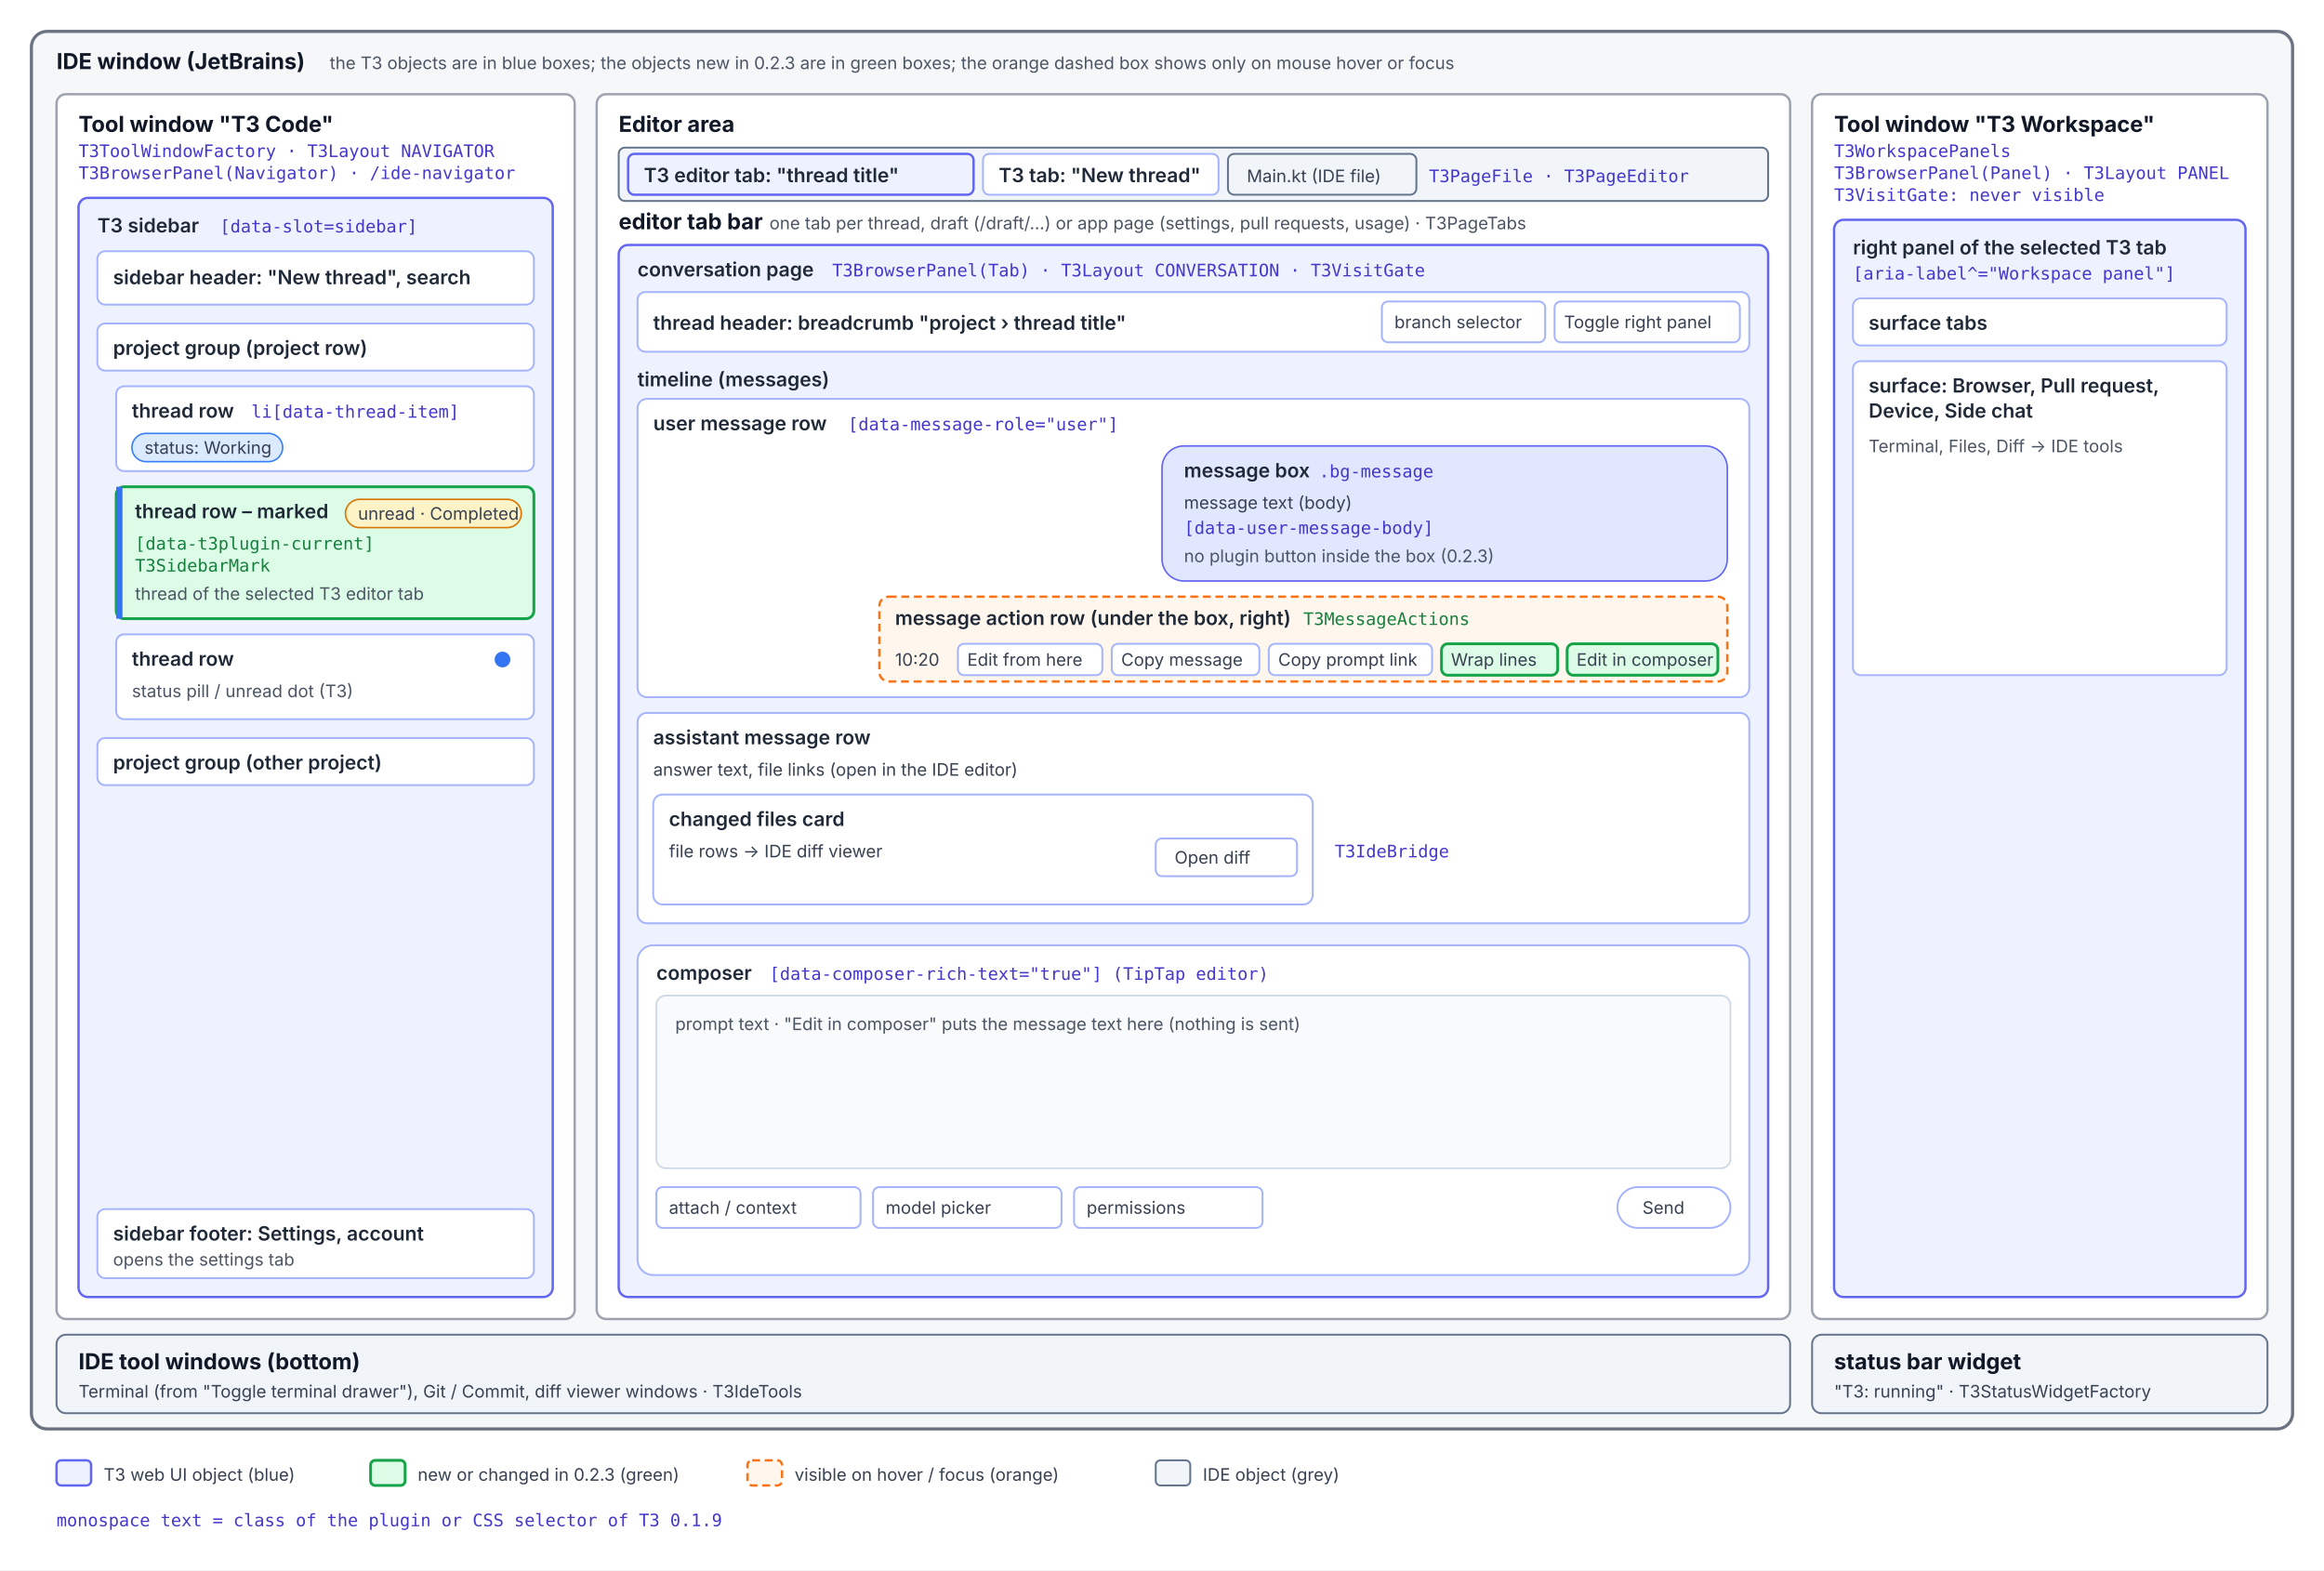
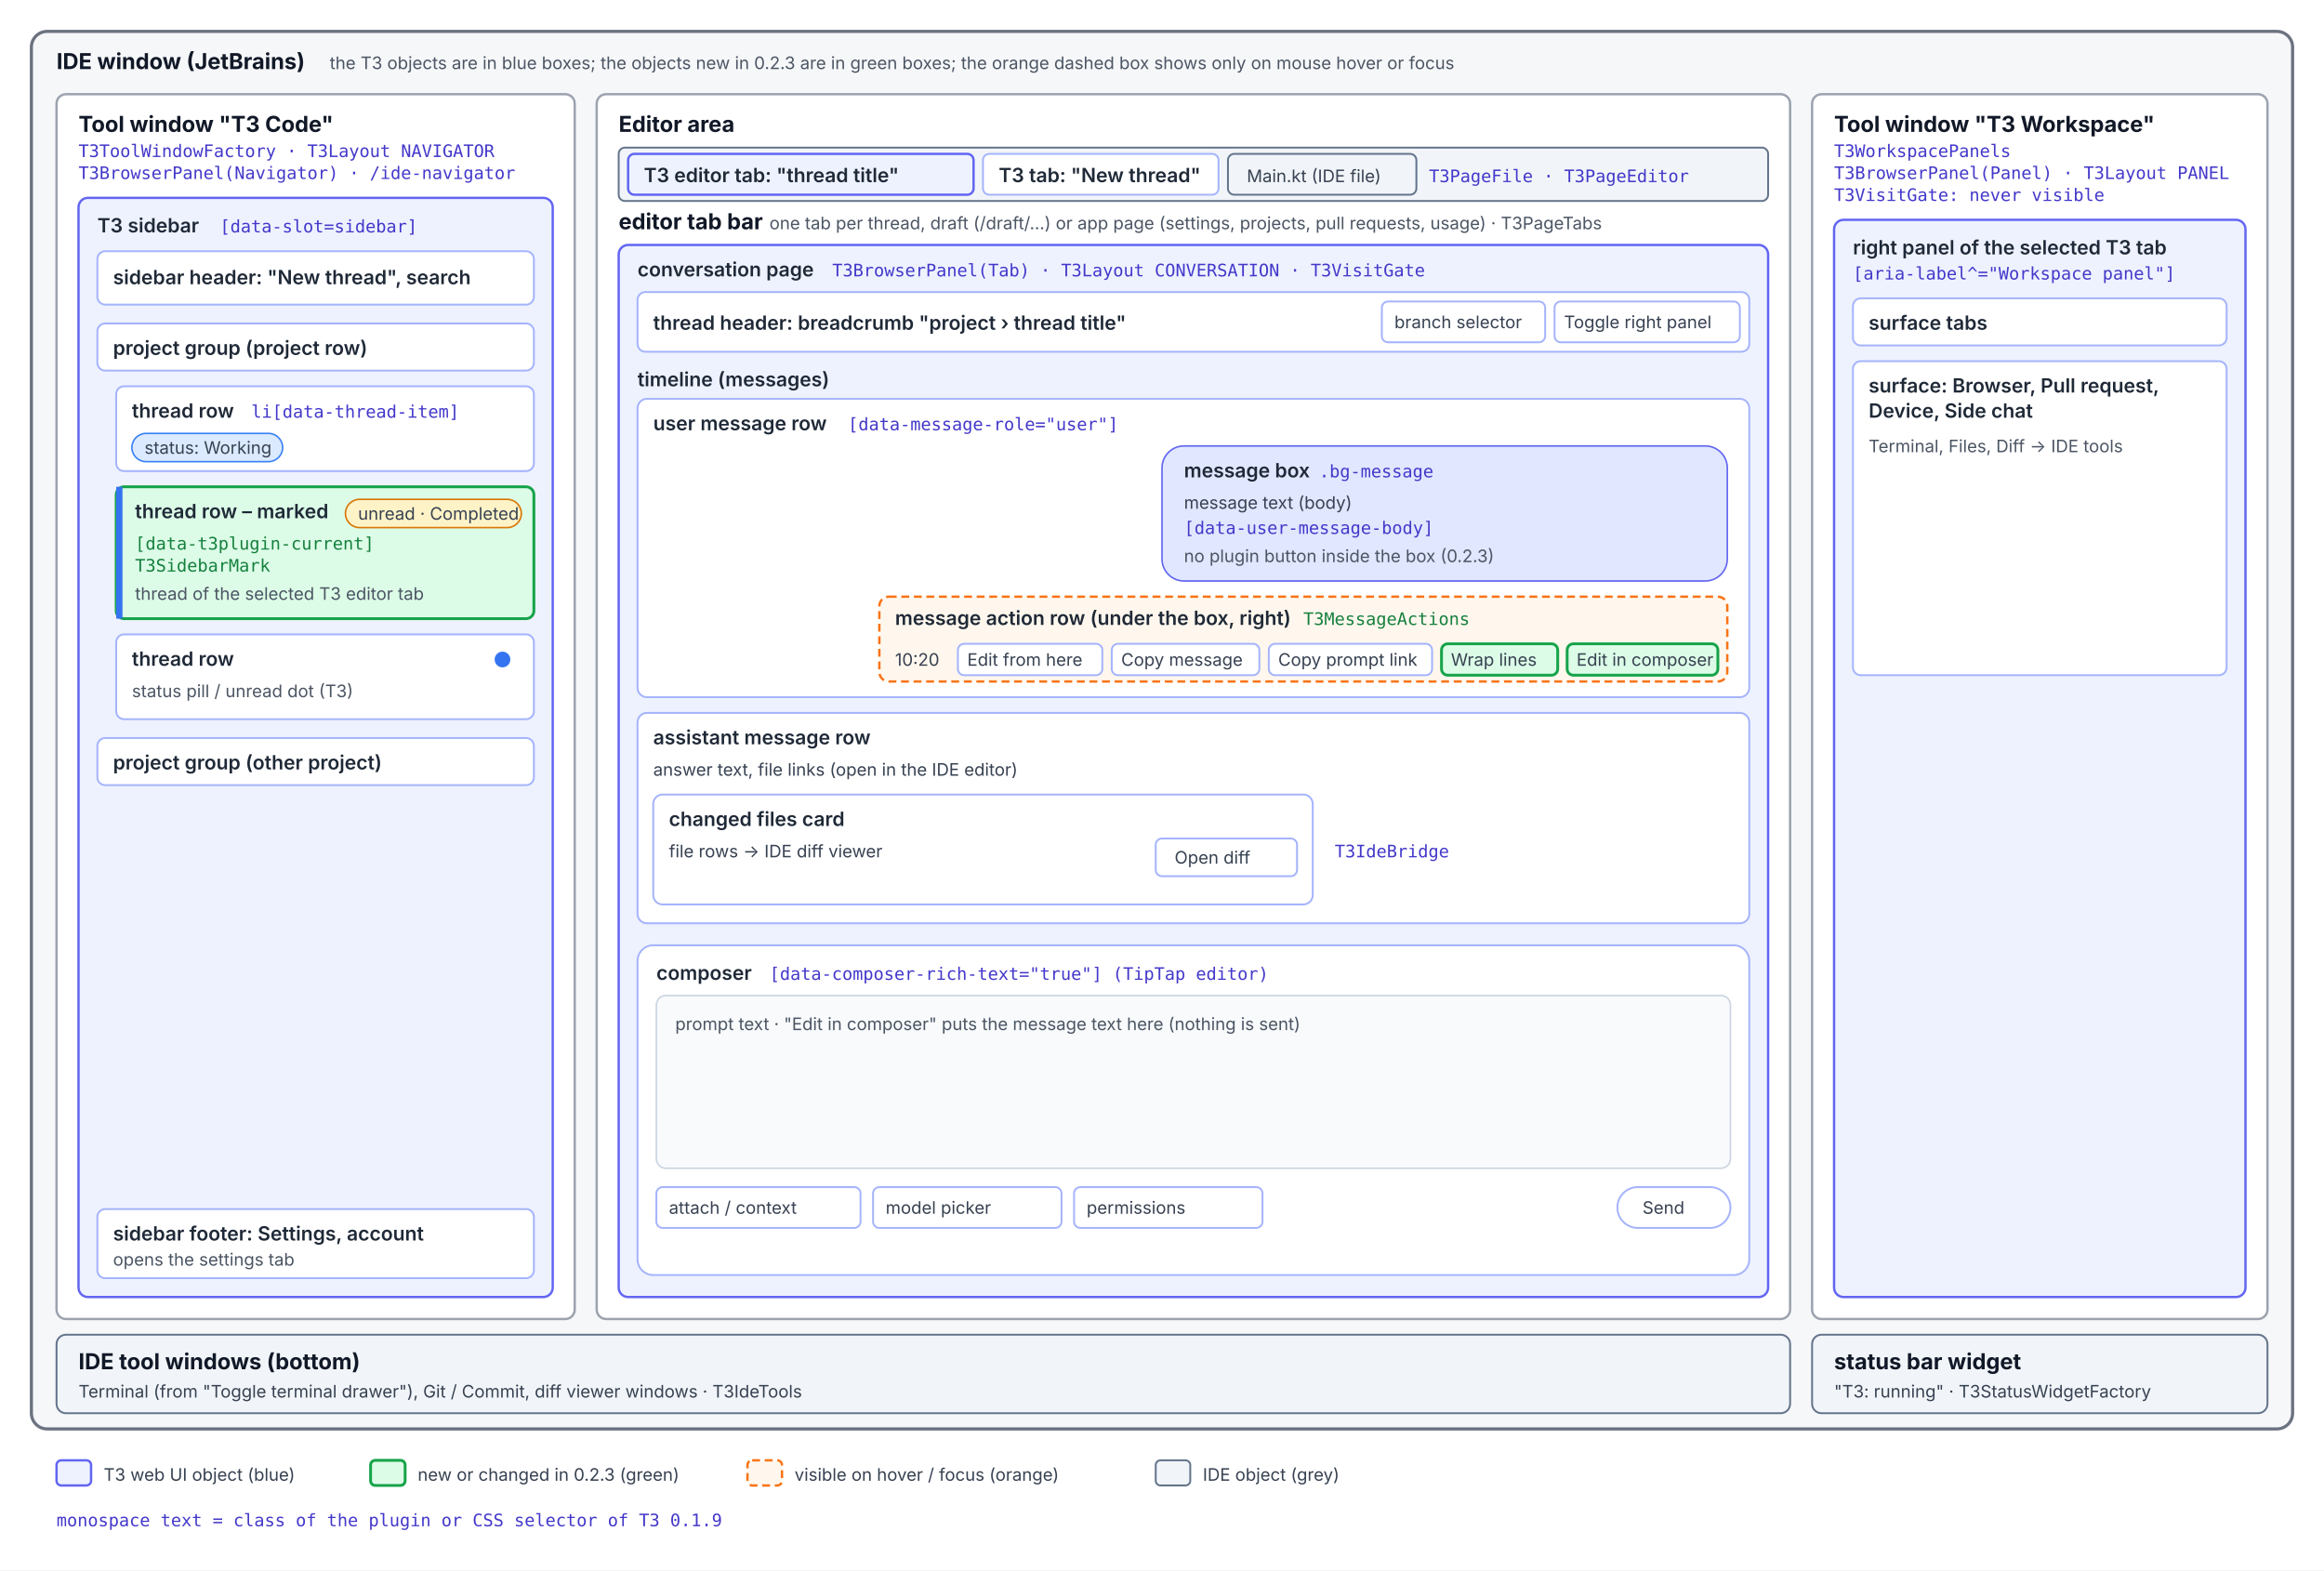
<svg xmlns="http://www.w3.org/2000/svg" width="1480" height="1000" viewBox="0 0 1480 1000" font-family="Inter, 'Segoe UI', Helvetica, Arial, sans-serif">
  <style>
    .frame{fill:#f6f7f9;stroke:#6b7280;stroke-width:2}
    .area{fill:#ffffff;stroke:#9ca3af;stroke-width:1.5}
    .t3{fill:#eef2ff;stroke:#6366f1;stroke-width:1.5}
    .obj{fill:#ffffff;stroke:#a5b4fc;stroke-width:1.2}
    .new{fill:#dcfce7;stroke:#16a34a;stroke-width:1.8}
    .hover{fill:#fff7ed;stroke:#f97316;stroke-width:1.5;stroke-dasharray:5 3}
    .ide{fill:#f1f5f9;stroke:#64748b;stroke-width:1.2}
    .name{font-size:14px;font-weight:700;fill:#111827}
    .label{font-size:12.5px;font-weight:600;fill:#1f2937}
    .code{font-family:'JetBrains Mono',Consolas,monospace;font-size:11px;fill:#4338ca}
    .codeg{font-family:'JetBrains Mono',Consolas,monospace;font-size:11px;fill:#15803d}
    .note{font-size:11px;fill:#4b5563}
    .small{font-size:11px;fill:#374151}
  </style>
  <rect width="1480" height="1000" fill="#ffffff" />
  <rect class="frame" x="20" y="20" width="1440" height="890" rx="10" />
  <text class="name" x="36" y="44">IDE window (JetBrains)</text>
  <text class="note" x="210" y="44">the T3 objects are in blue boxes; the objects new in 0.2.3 are in green boxes; the orange dashed box shows only on mouse hover or focus</text>
  <rect class="area" x="36" y="60" width="330" height="780" rx="6" />
  <text class="name" x="50" y="84">Tool window "T3 Code"</text>
  <text class="code" x="50" y="100">T3ToolWindowFactory · T3Layout NAVIGATOR</text>
  <text class="code" x="50" y="114">T3BrowserPanel(Navigator) · /ide-navigator</text>
  <rect class="t3" x="50" y="126" width="302" height="700" rx="6" />
  <text class="label" x="62" y="148">T3 sidebar</text>
  <text class="code" x="140" y="148">[data-slot=sidebar]</text>
  <rect class="obj" x="62" y="160" width="278" height="34" rx="5" />
  <text class="label" x="72" y="181">sidebar header: "New thread", search</text>
  <rect class="obj" x="62" y="206" width="278" height="30" rx="5" />
  <text class="label" x="72" y="226">project group (project row)</text>
  <rect class="obj" x="74" y="246" width="266" height="54" rx="5" />
  <text class="label" x="84" y="266">thread row</text>
  <text class="code" x="160" y="266">li[data-thread-item]</text>
  <rect x="84" y="276" width="96" height="18" rx="9" fill="#dbeafe" stroke="#3b82f6" />
  <text class="small" x="92" y="289">status: Working</text>
  <rect class="new" x="74" y="310" width="266" height="84" rx="5" />
  <rect x="74" y="310" width="4" height="84" fill="#3574f0" />
  <text class="label" x="86" y="330">thread row – marked</text>
  <rect x="220" y="318" width="112" height="18" rx="9" fill="#fef3c7" stroke="#d97706" />
  <text class="small" x="228" y="331">unread · Completed</text>
  <text class="codeg" x="86" y="350">[data-t3plugin-current]</text>
  <text class="codeg" x="86" y="364">T3SidebarMark</text>
  <text class="note" x="86" y="382">thread of the selected T3 editor tab</text>
  <rect class="obj" x="74" y="404" width="266" height="54" rx="5" />
  <text class="label" x="84" y="424">thread row</text>
  <circle cx="320" cy="420" r="5" fill="#3574f0" />
  <text class="note" x="84" y="444">status pill / unread dot (T3)</text>
  <rect class="obj" x="62" y="470" width="278" height="30" rx="5" />
  <text class="label" x="72" y="490">project group (other project)</text>
  <rect class="obj" x="62" y="770" width="278" height="44" rx="5" />
  <text class="label" x="72" y="790">sidebar footer: Settings, account</text>
  <text class="note" x="72" y="806">opens the settings tab</text>
  <rect class="area" x="380" y="60" width="760" height="780" rx="6" />
  <text class="name" x="394" y="84">Editor area</text>
  <rect class="ide" x="394" y="94" width="732" height="34" rx="4" />
  <rect class="t3" x="400" y="98" width="220" height="26" rx="4" />
  <text class="label" x="410" y="116">T3 editor tab: "thread title"</text>
  <rect class="obj" x="626" y="98" width="150" height="26" rx="4" />
  <text class="label" x="636" y="116">T3 tab: "New thread"</text>
  <rect class="ide" x="782" y="98" width="120" height="26" rx="4" />
  <text class="small" x="794" y="116">Main.kt (IDE file)</text>
  <text class="code" x="910" y="116">T3PageFile · T3PageEditor</text>
  <text class="name" x="394" y="146">editor tab bar</text>
-   <text class="note" x="490" y="146">one tab per thread, draft (/draft/…) or app page (settings, pull requests, usage) · T3PageTabs</text>
+   <text class="note" x="490" y="146">one tab per thread, draft (/draft/…) or app page (settings, projects, pull requests, usage) · T3PageTabs</text>
  <rect class="t3" x="394" y="156" width="732" height="670" rx="6" />
  <text class="label" x="406" y="176">conversation page</text>
  <text class="code" x="530" y="176">T3BrowserPanel(Tab) · T3Layout CONVERSATION · T3VisitGate</text>
  <rect class="obj" x="406" y="186" width="708" height="38" rx="5" />
  <text class="label" x="416" y="210">thread header: breadcrumb "project › thread title"</text>
  <rect class="obj" x="880" y="192" width="104" height="26" rx="4" />
  <text class="small" x="888" y="209">branch selector</text>
  <rect class="obj" x="990" y="192" width="118" height="26" rx="4" />
  <text class="small" x="996" y="209">Toggle right panel</text>
  <text class="label" x="406" y="246">timeline (messages)</text>
  <rect class="obj" x="406" y="254" width="708" height="190" rx="6" />
  <text class="label" x="416" y="274">user message row</text>
  <text class="code" x="540" y="274">[data-message-role="user"]</text>
  <rect x="740" y="284" width="360" height="86" rx="14" fill="#e0e7ff" stroke="#6366f1" />
  <text class="label" x="754" y="304">message box</text>
  <text class="code" x="840" y="304">.bg-message</text>
  <text class="small" x="754" y="324">message text (body)</text>
  <text class="code" x="754" y="340">[data-user-message-body]</text>
  <text class="note" x="754" y="358">no plugin button inside the box (0.2.3)</text>
  <rect class="hover" x="560" y="380" width="540" height="54" rx="6" />
  <text class="label" x="570" y="398">message action row (under the box, right)</text>
  <text class="small" x="570" y="424">10:20</text>
  <rect class="obj" x="610" y="410" width="92" height="20" rx="4" />
  <text class="small" x="616" y="424">Edit from here</text>
  <rect class="obj" x="708" y="410" width="94" height="20" rx="4" />
  <text class="small" x="714" y="424">Copy message</text>
  <rect class="obj" x="808" y="410" width="104" height="20" rx="4" />
  <text class="small" x="814" y="424">Copy prompt link</text>
  <rect class="new" x="918" y="410" width="74" height="20" rx="4" />
  <text class="small" x="924" y="424">Wrap lines</text>
  <rect class="new" x="998" y="410" width="96" height="20" rx="4" />
  <text class="small" x="1004" y="424">Edit in composer</text>
  <text class="codeg" x="830" y="398">T3MessageActions</text>
  <rect class="obj" x="406" y="454" width="708" height="134" rx="6" />
  <text class="label" x="416" y="474">assistant message row</text>
  <text class="small" x="416" y="494">answer text, file links (open in the IDE editor)</text>
  <rect class="obj" x="416" y="506" width="420" height="70" rx="6" />
  <text class="label" x="426" y="526">changed files card</text>
  <text class="small" x="426" y="546">file rows → IDE diff viewer</text>
  <rect class="obj" x="736" y="534" width="90" height="24" rx="4" />
  <text class="small" x="748" y="550">Open diff</text>
  <text class="code" x="850" y="546">T3IdeBridge</text>
  <rect class="obj" x="406" y="602" width="708" height="210" rx="10" />
  <text class="label" x="418" y="624">composer</text>
  <text class="code" x="490" y="624">[data-composer-rich-text="true"] (TipTap editor)</text>
  <rect x="418" y="634" width="684" height="110" rx="6" fill="#f8fafc" stroke="#cbd5e1" />
  <text class="note" x="430" y="656">prompt text · "Edit in composer" puts the message text here (nothing is sent)</text>
  <rect class="obj" x="418" y="756" width="130" height="26" rx="4" />
  <text class="small" x="426" y="773">attach / context</text>
  <rect class="obj" x="556" y="756" width="120" height="26" rx="4" />
  <text class="small" x="564" y="773">model picker</text>
  <rect class="obj" x="684" y="756" width="120" height="26" rx="4" />
  <text class="small" x="692" y="773">permissions</text>
  <rect class="obj" x="1030" y="756" width="72" height="26" rx="13" />
  <text class="small" x="1046" y="773">Send</text>
  <rect class="area" x="1154" y="60" width="290" height="780" rx="6" />
  <text class="name" x="1168" y="84">Tool window "T3 Workspace"</text>
  <text class="code" x="1168" y="100">T3WorkspacePanels</text>
  <text class="code" x="1168" y="114">T3BrowserPanel(Panel) · T3Layout PANEL</text>
  <text class="code" x="1168" y="128">T3VisitGate: never visible</text>
  <rect class="t3" x="1168" y="140" width="262" height="686" rx="6" />
  <text class="label" x="1180" y="162">right panel of the selected T3 tab</text>
  <text class="code" x="1180" y="178">[aria-label^="Workspace panel"]</text>
  <rect class="obj" x="1180" y="190" width="238" height="30" rx="5" />
  <text class="label" x="1190" y="210">surface tabs</text>
  <rect class="obj" x="1180" y="230" width="238" height="200" rx="5" />
  <text class="label" x="1190" y="250">surface: Browser, Pull request,</text>
  <text class="label" x="1190" y="266">Device, Side chat</text>
  <text class="note" x="1190" y="288">Terminal, Files, Diff → IDE tools</text>
  <rect class="ide" x="36" y="850" width="1104" height="50" rx="6" />
  <text class="name" x="50" y="872">IDE tool windows (bottom)</text>
  <text class="small" x="50" y="890">Terminal (from "Toggle terminal drawer"), Git / Commit, diff viewer windows · T3IdeTools</text>
  <rect class="ide" x="1154" y="850" width="290" height="50" rx="6" />
  <text class="name" x="1168" y="872">status bar widget</text>
  <text class="small" x="1168" y="890">"T3: running" · T3StatusWidgetFactory</text>
  <rect class="t3" x="36" y="930" width="22" height="16" rx="3" />
  <text class="small" x="66" y="943">T3 web UI object (blue)</text>
  <rect class="new" x="236" y="930" width="22" height="16" rx="3" />
  <text class="small" x="266" y="943">new or changed in 0.2.3 (green)</text>
  <rect class="hover" x="476" y="930" width="22" height="16" rx="3" />
  <text class="small" x="506" y="943">visible on hover / focus (orange)</text>
  <rect class="ide" x="736" y="930" width="22" height="16" rx="3" />
  <text class="small" x="766" y="943">IDE object (grey)</text>
  <text class="code" x="36" y="972">monospace text = class of the plugin or CSS selector of T3 0.1.9</text>
</svg>
